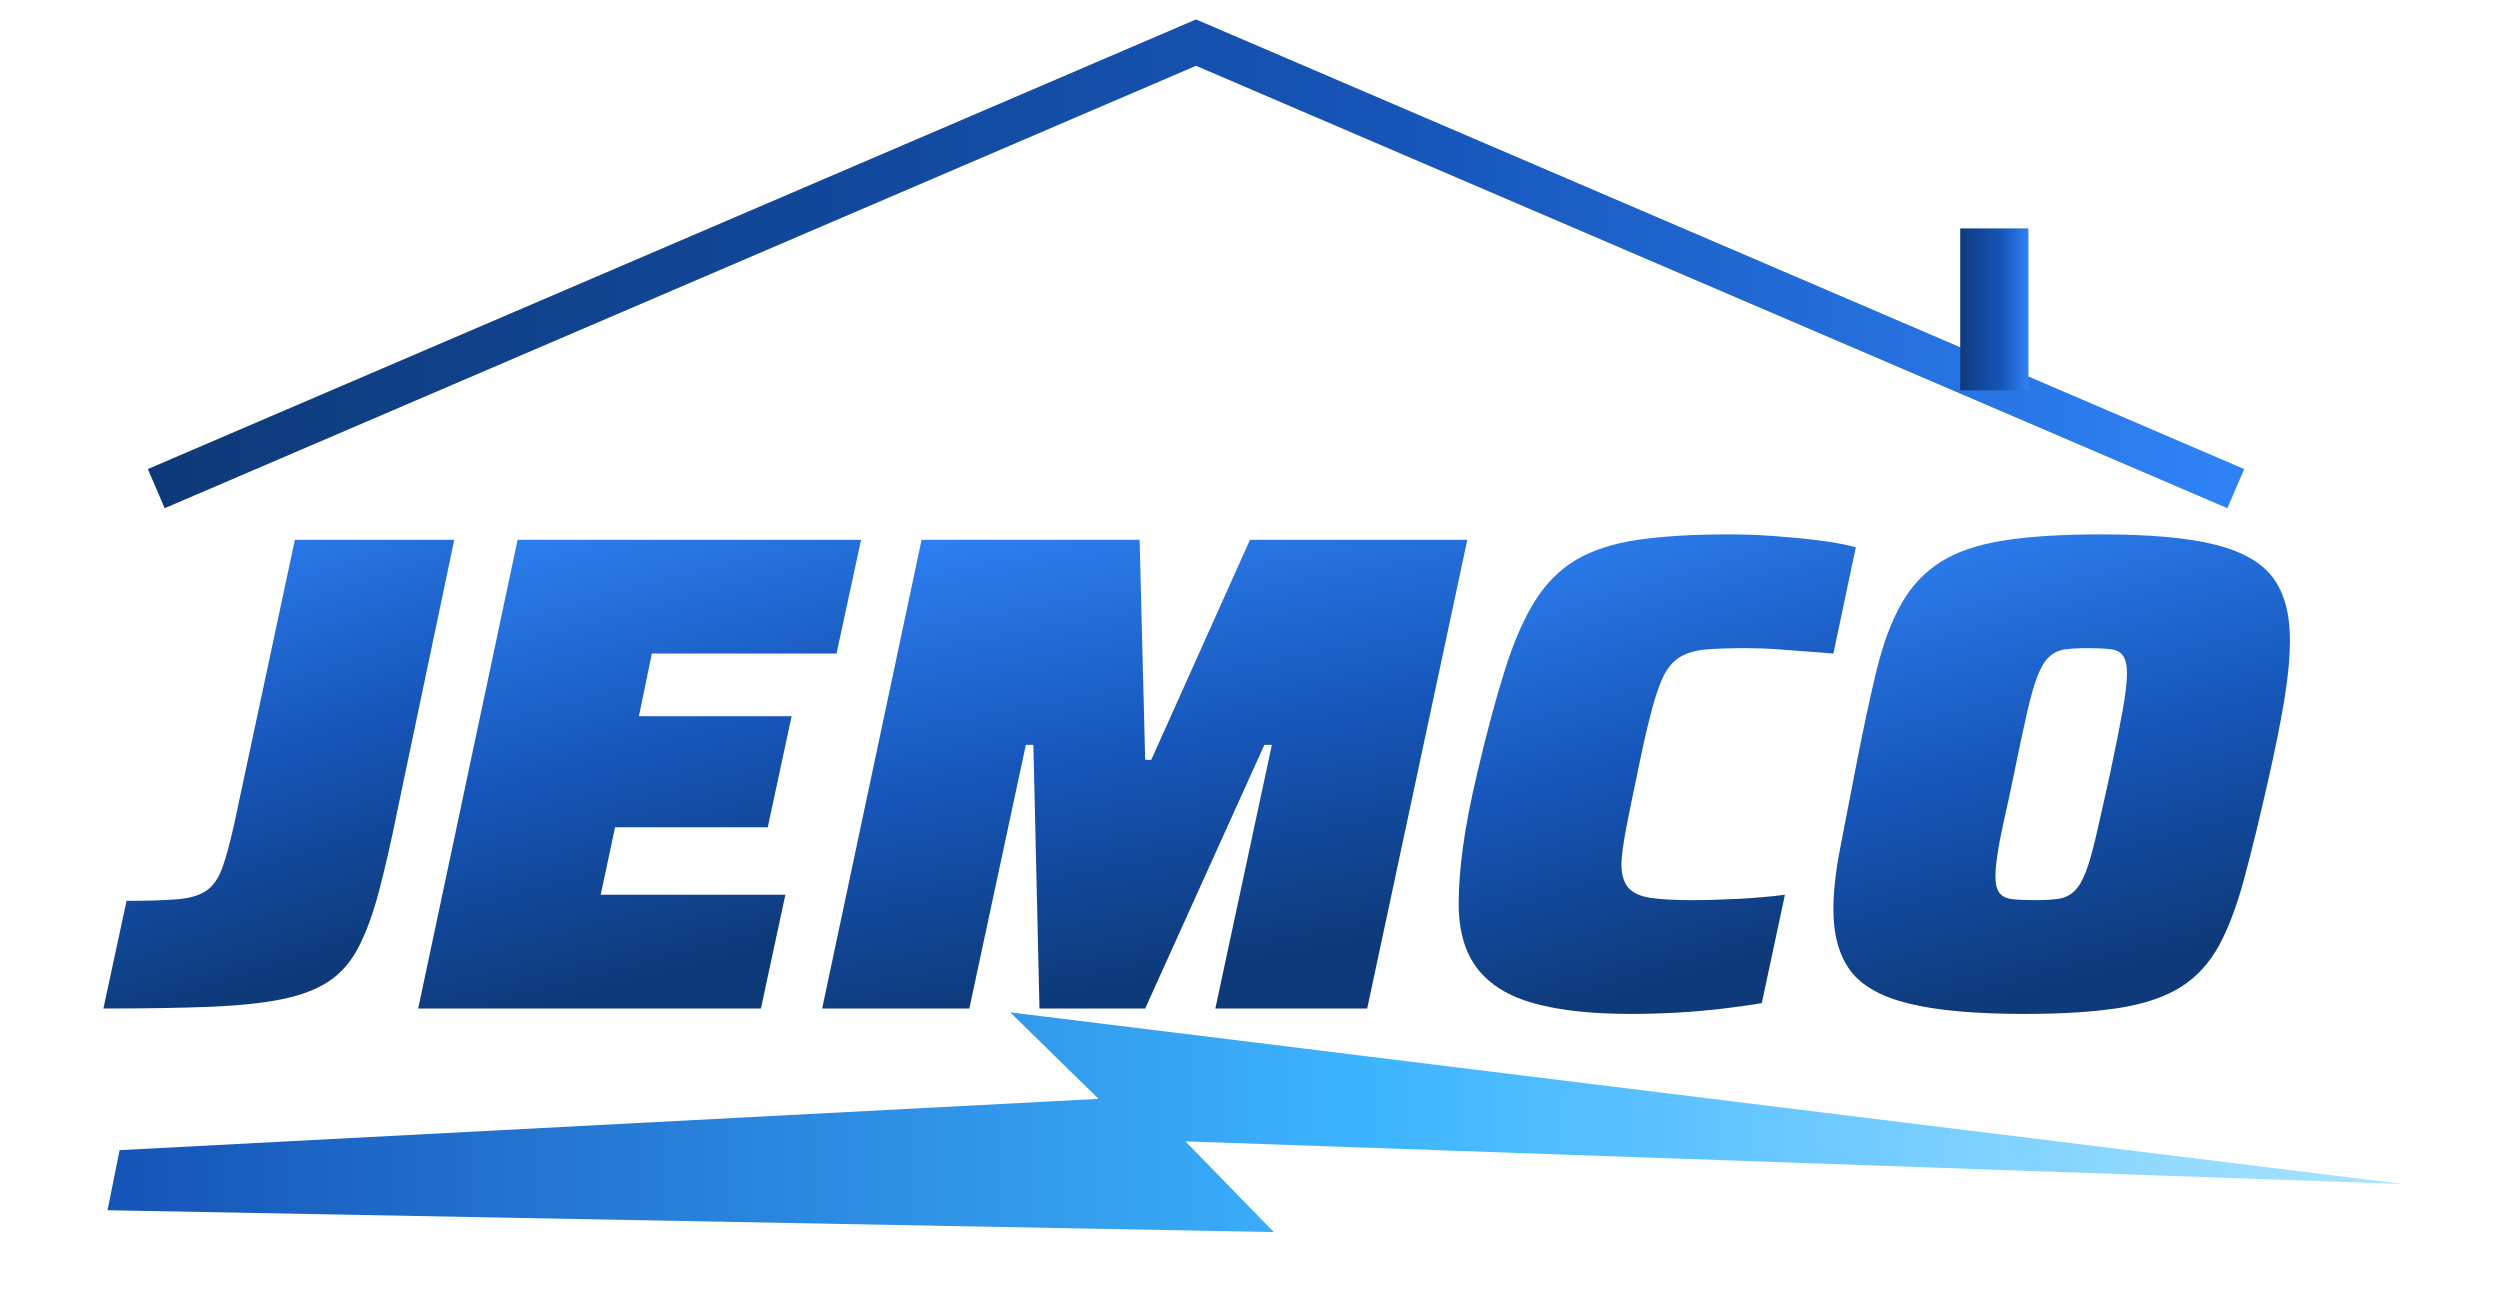
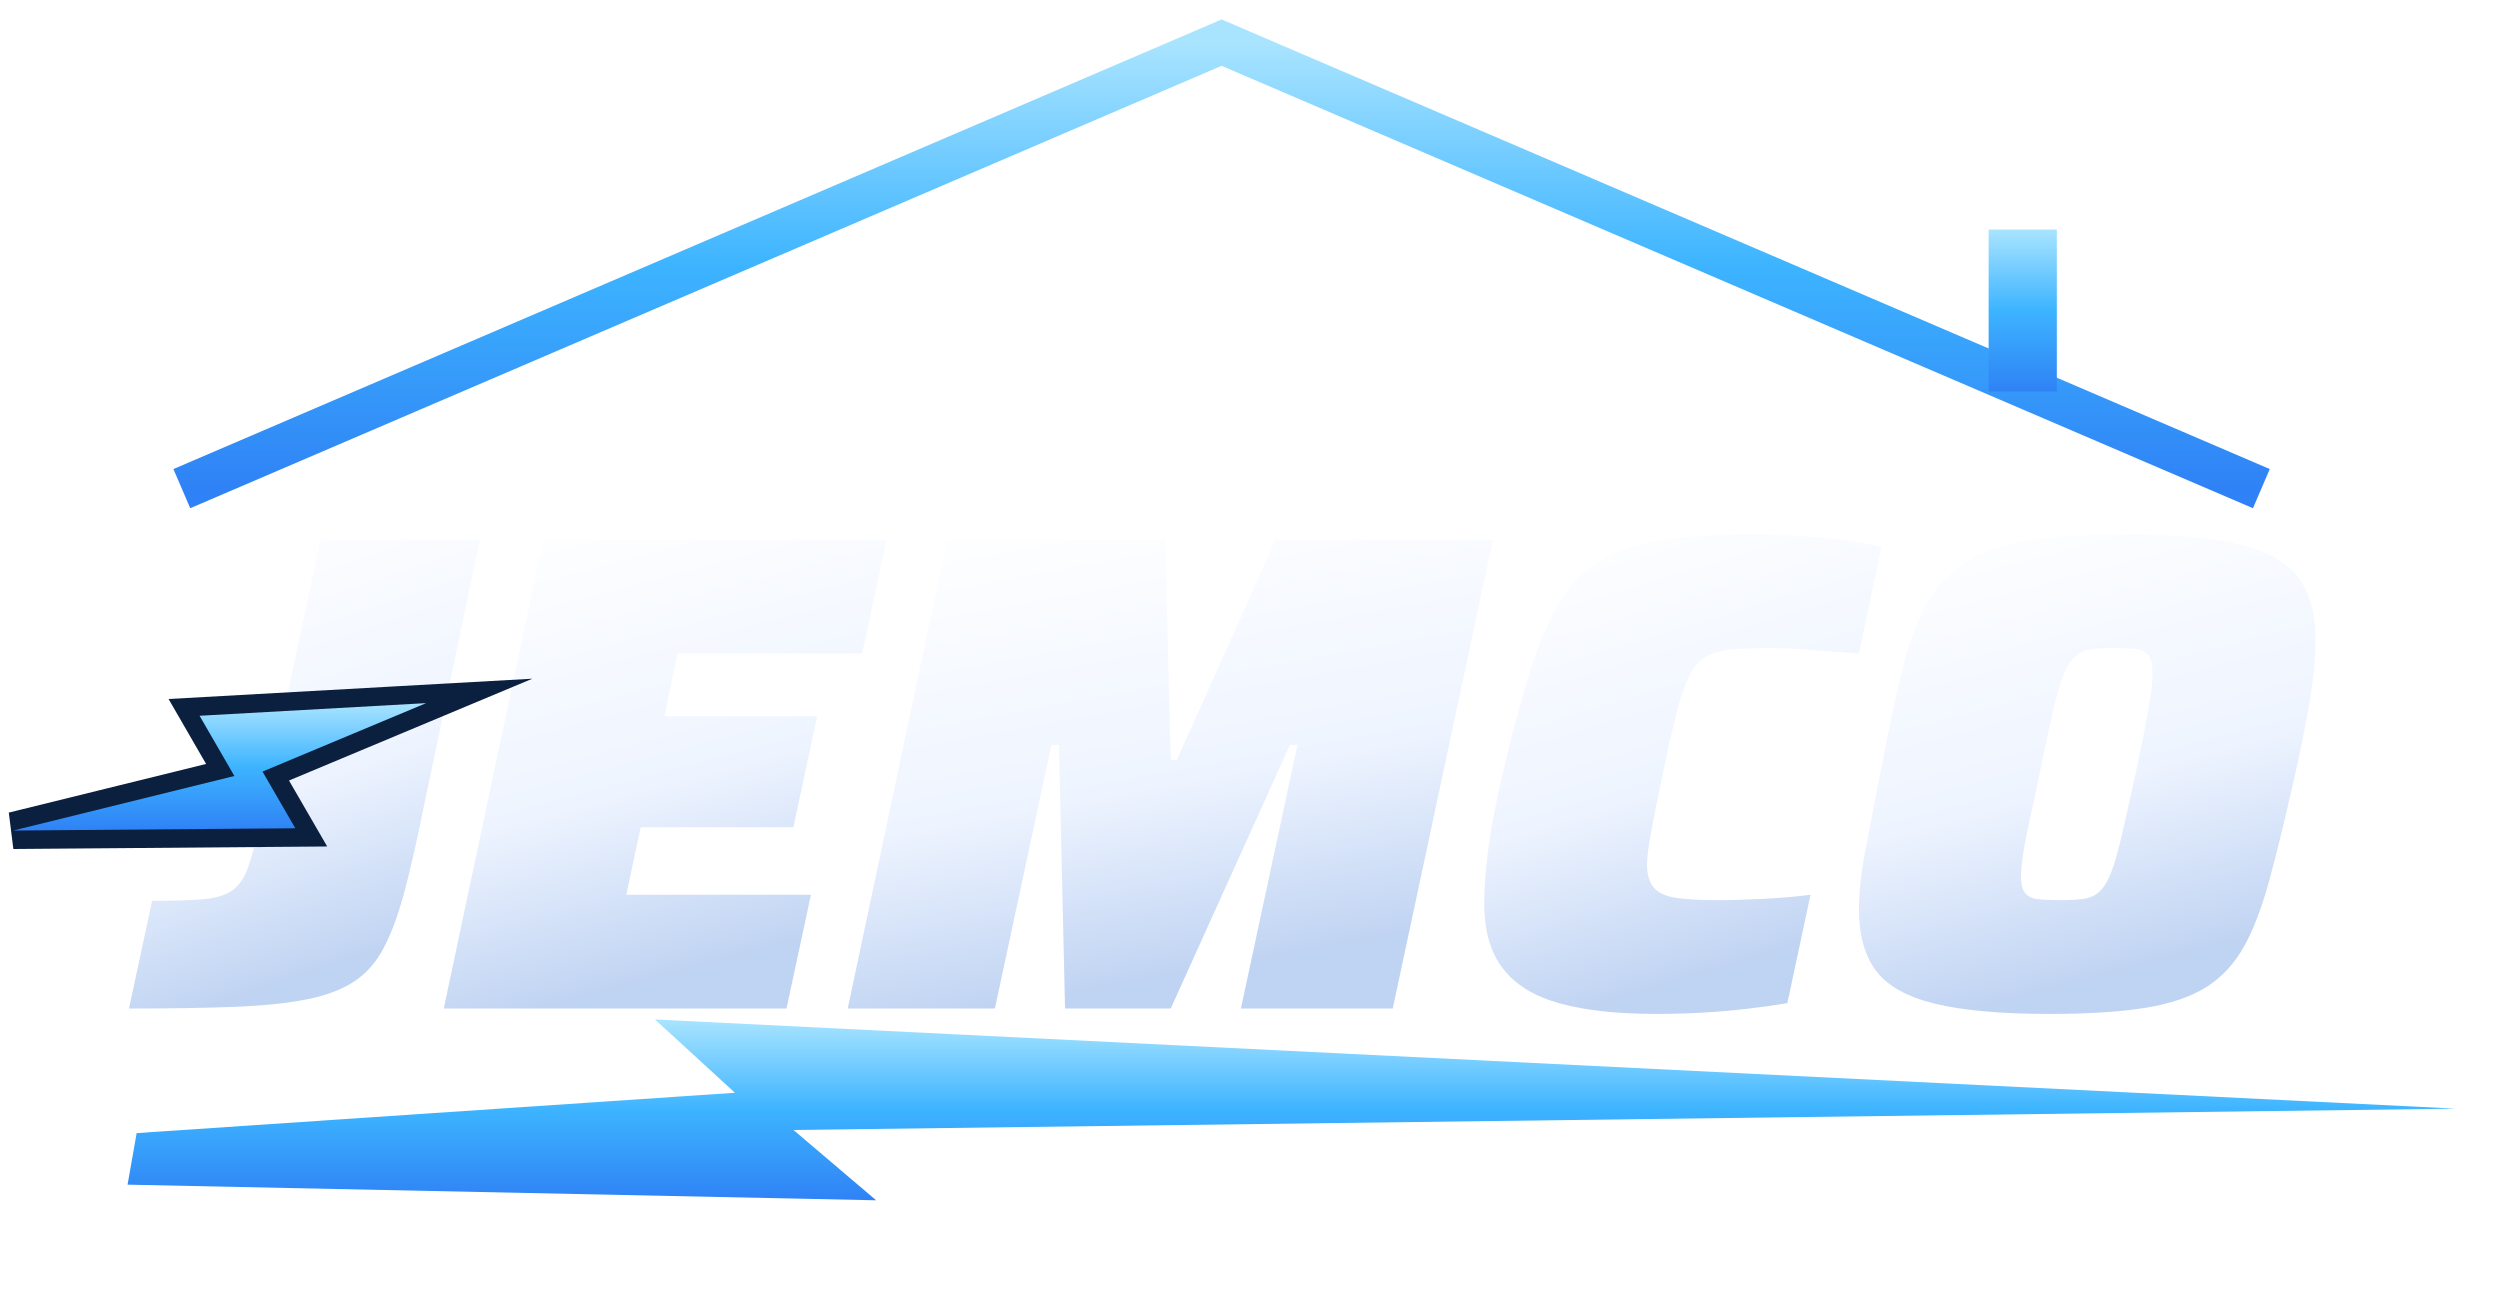
<svg xmlns="http://www.w3.org/2000/svg" viewBox="0 0 1760 920" width="1760" height="920" role="img" aria-labelledby="t">
  <defs>
    <linearGradient id="gLetter" x1="0" y1="0" x2="0.25" y2="1">
      <stop offset="0" stop-color="#2F82F5" />
      <stop offset="0.55" stop-color="#1655B8" />
      <stop offset="1" stop-color="#0E3A7A" />
+     </linearGradient>
+     <linearGradient id="gLetterW" x1="0" y1="0" x2="0.25" y2="1">
+       <stop offset="0" stop-color="#FFFFFF" />
+       <stop offset="0.6" stop-color="#EEF4FF" />
+       <stop offset="1" stop-color="#BFD3F2" />
    </linearGradient>
    <linearGradient id="gBolt" x1="0" y1="0" x2="1" y2="0">
      <stop offset="0" stop-color="#1655B8" />
      <stop offset="0.55" stop-color="#3DB4FF" />
      <stop offset="1" stop-color="#A9E4FF" />
    </linearGradient>
    <linearGradient id="gBoltV" x1="0" y1="0" x2="0" y2="1">
      <stop offset="0" stop-color="#A9E4FF" />
      <stop offset="0.5" stop-color="#3DB4FF" />
      <stop offset="1" stop-color="#2F82F5" />
    </linearGradient>
    <linearGradient id="gRoof" x1="0" y1="0" x2="1" y2="0">
      <stop offset="0" stop-color="#0E3A7A" />
      <stop offset="0.6" stop-color="#1655B8" />
      <stop offset="1" stop-color="#2F82F5" />
    </linearGradient>
  </defs>
  <g transform="translate(0 320)">
    <g id="mark">
-       <path d="M 110 24 L 842 -290 L 1574 24" fill="none" stroke="url(#gRoof)" stroke-width="30" stroke-linejoin="miter" stroke-linecap="butt" />
-       <rect x="1380" y="-159.2" width="48" height="114" fill="url(#gRoof)" />
-       <path transform="translate(76 540)" d="M 8.2 -50.3 L 697.4 -86.4 L 635.2 -147.3 L 1616.1 -26.4 L 758.5 -56.5 L 820.8 7.4 L -0.3 -8 Z" fill="url(#gBolt)" />
-       <path transform="translate(92 390)" d="M-19.2 0 -2.9 -75.8Q20.1 -75.8 33.6 -77Q47 -78.2 54 -83.5Q60.9 -88.7 64.8 -99.8Q68.6 -110.8 72.9 -130L115.6 -330H227.8L187.5 -138.1Q180.8 -105 174.6 -81.8Q168.4 -58.5 160.4 -43.2Q152.5 -27.8 139.6 -19.2Q126.6 -10.6 106.2 -6.5Q85.9 -2.4 55.4 -1.2Q24.9 0 -19.2 0Z" fill="url(#gLetter)" />
-       <path transform="translate(296.8 390)" d="M-2.4 0 67.6 -330H309.4L292.1 -249.9H162.1L153 -205.8H260.5L243.7 -127.6H136.2L126.1 -80.1H256.1L238.9 0Z" fill="url(#gLetter)" />
-       <path transform="translate(581.2 390)" d="M-2.4 0 67.6 -330H221.1L225 -175.1H229.3L298.8 -330H451.8L381.3 0H274.4L314.2 -185.6H308.9L225 0H150.6L146.3 -185.6H141L101.2 0Z" fill="url(#gLetter)" />
-       <path transform="translate(1012.5 390)" d="M135.3 3.8Q94.5 3.8 67.6 -3.6Q40.8 -11 27.6 -28.1Q14.4 -45.1 14.4 -73.9Q14.4 -91.6 17.5 -114.2Q20.6 -136.7 27.3 -165Q37.4 -208.2 46.8 -237.9Q56.1 -267.6 67.9 -286.6Q79.6 -305.5 97.1 -315.9Q114.6 -326.2 140.8 -330Q166.9 -333.8 204.8 -333.8Q220.2 -333.8 236.7 -332.6Q253.3 -331.4 268.4 -329.5Q283.5 -327.6 294 -324.7L278.2 -249.9Q259 -251.3 247 -252.3Q235 -253.3 228.1 -253.5Q221.1 -253.7 216.3 -253.7Q199.5 -253.7 188.5 -252.8Q177.5 -251.8 170.3 -247.5Q163.1 -243.2 158.5 -233.8Q154 -224.5 149.7 -207.7Q145.3 -190.9 140.1 -165Q135.3 -142.5 132.1 -125.7Q129 -108.9 129 -101.7Q129 -90.7 133.8 -85.1Q138.6 -79.6 149.4 -77.9Q160.2 -76.3 178.4 -76.3Q192.8 -76.3 211.3 -77.2Q229.8 -78.2 244.1 -80.1L227.8 -3.8Q216.8 -1.9 201 0Q185.1 1.9 168.1 2.9Q151.1 3.8 135.3 3.8Z" fill="url(#gLetter)" />
-       <path transform="translate(1276.3 390)" d="M148.7 3.8Q97.4 3.8 67.9 -3.4Q38.4 -10.6 26.4 -26.6Q14.4 -42.7 14.4 -70Q14.4 -88.3 19.2 -113Q24 -137.7 30.2 -169.8Q37.9 -209.6 44.8 -238.1Q51.8 -266.7 62.4 -285.2Q72.9 -303.6 89.9 -314.4Q107 -325.2 134.3 -329.5Q161.6 -333.8 202.9 -333.8Q254.2 -333.8 283 -326.6Q311.8 -319.4 323.8 -303.4Q335.8 -287.3 335.8 -259.5Q335.8 -240.8 331.7 -216.3Q327.6 -191.9 320.4 -160.2Q311.3 -119.9 303.6 -91.4Q295.9 -62.8 285.9 -44.4Q275.8 -25.9 259.3 -15.3Q242.7 -4.8 216.1 -0.5Q189.5 3.8 148.7 3.8ZM155.9 -76.3Q166 -76.3 172.7 -77.2Q179.4 -78.2 183.9 -82.5Q188.5 -86.8 192.1 -96.2Q195.7 -105.5 199.5 -122.3Q203.4 -139.1 209.1 -165Q214.9 -192.3 218 -209.6Q221.1 -226.9 221.1 -236Q221.1 -244.6 218.2 -248.5Q215.4 -252.3 209.4 -253Q203.4 -253.7 193.8 -253.7Q183.7 -253.7 177.2 -252.8Q170.8 -251.8 166.2 -247.5Q161.6 -243.2 158 -233.8Q154.4 -224.5 150.6 -207.7Q146.8 -190.9 141.5 -165Q137.7 -146.3 134.5 -132.4Q131.4 -118.5 130 -108.9Q128.5 -99.3 128.5 -93.1Q128.5 -84.9 131.4 -81.3Q134.3 -77.7 140.3 -77Q146.3 -76.3 155.9 -76.3Z" fill="url(#gLetter)" />
+       <path d="M 128 24 L 860 -290 L 1592 24" fill="none" stroke="url(#gBoltV)" stroke-width="30" stroke-linejoin="miter" stroke-linecap="butt" />
+       <rect x="1400" y="-158.4" width="48" height="114" fill="url(#gBoltV)" />
+       <path transform="translate(90 518)" d="M 6.2 -40.3 L 427.4 -68.7 L 371.1 -120.3 L 1639 -57.5 L 468.6 -42.5 L 526.8 7 L -0.2 -4 Z" fill="url(#gBoltV)" />
+       <path transform="translate(110 390)" d="M-19.2 0 -2.9 -75.8Q20.1 -75.8 33.6 -77Q47 -78.2 54 -83.5Q60.9 -88.7 64.8 -99.8Q68.6 -110.8 72.9 -130L115.6 -330H227.8L187.5 -138.1Q180.8 -105 174.6 -81.8Q168.4 -58.5 160.4 -43.2Q152.5 -27.8 139.6 -19.2Q126.6 -10.6 106.2 -6.5Q85.9 -2.4 55.4 -1.2Q24.9 0 -19.2 0Z" fill="url(#gLetterW)" />
+       <path transform="translate(314.8 390)" d="M-2.4 0 67.6 -330H309.4L292.1 -249.9H162.1L153 -205.8H260.5L243.7 -127.6H136.2L126.1 -80.1H256.1L238.9 0Z" fill="url(#gLetterW)" />
+       <path transform="translate(599.2 390)" d="M-2.4 0 67.6 -330H221.1L225 -175.1H229.3L298.8 -330H451.8L381.3 0H274.4L314.2 -185.6H308.9L225 0H150.6L146.3 -185.6H141L101.2 0Z" fill="url(#gLetterW)" />
+       <path transform="translate(1030.5 390)" d="M135.3 3.8Q94.5 3.8 67.6 -3.6Q40.8 -11 27.6 -28.1Q14.4 -45.1 14.4 -73.9Q14.4 -91.6 17.5 -114.2Q20.6 -136.7 27.3 -165Q37.4 -208.2 46.8 -237.9Q56.1 -267.6 67.9 -286.6Q79.6 -305.5 97.1 -315.9Q114.6 -326.2 140.8 -330Q166.9 -333.8 204.8 -333.8Q220.2 -333.8 236.7 -332.6Q253.3 -331.4 268.4 -329.5Q283.5 -327.6 294 -324.7L278.2 -249.9Q259 -251.3 247 -252.3Q235 -253.3 228.1 -253.5Q221.1 -253.7 216.3 -253.7Q199.5 -253.7 188.5 -252.8Q177.5 -251.8 170.3 -247.5Q163.1 -243.2 158.5 -233.8Q154 -224.5 149.7 -207.7Q145.3 -190.9 140.1 -165Q135.3 -142.5 132.1 -125.7Q129 -108.9 129 -101.7Q129 -90.7 133.8 -85.1Q138.6 -79.6 149.4 -77.9Q160.2 -76.3 178.4 -76.3Q192.8 -76.3 211.3 -77.2Q229.8 -78.2 244.1 -80.1L227.8 -3.8Q216.8 -1.9 201 0Q185.1 1.9 168.1 2.9Q151.1 3.8 135.3 3.8Z" fill="url(#gLetterW)" />
+       <path transform="translate(1294.3 390)" d="M148.7 3.8Q97.4 3.8 67.9 -3.4Q38.4 -10.6 26.4 -26.6Q14.4 -42.7 14.4 -70Q14.4 -88.3 19.2 -113Q24 -137.7 30.2 -169.8Q37.9 -209.6 44.8 -238.1Q51.8 -266.7 62.4 -285.2Q72.9 -303.6 89.9 -314.4Q107 -325.2 134.3 -329.5Q161.6 -333.8 202.9 -333.8Q254.2 -333.8 283 -326.6Q311.8 -319.4 323.8 -303.4Q335.8 -287.3 335.8 -259.5Q335.8 -240.8 331.7 -216.3Q327.6 -191.9 320.4 -160.2Q311.3 -119.9 303.6 -91.4Q295.9 -62.8 285.9 -44.4Q275.8 -25.9 259.3 -15.3Q242.7 -4.8 216.1 -0.5Q189.5 3.8 148.7 3.8ZM155.9 -76.3Q166 -76.3 172.7 -77.2Q179.4 -78.2 183.9 -82.5Q188.5 -86.8 192.1 -96.2Q195.7 -105.5 199.5 -122.3Q203.4 -139.1 209.1 -165Q214.9 -192.3 218 -209.6Q221.1 -226.9 221.1 -236Q221.1 -244.6 218.2 -248.5Q215.4 -252.3 209.4 -253Q203.4 -253.7 193.8 -253.7Q183.7 -253.7 177.2 -252.8Q170.8 -251.8 166.2 -247.5Q161.6 -243.2 158 -233.8Q154.4 -224.5 150.6 -207.7Q146.8 -190.9 141.5 -165Q137.7 -146.3 134.5 -132.4Q131.4 -118.5 130 -108.9Q128.5 -99.3 128.5 -93.1Q128.5 -84.9 131.4 -81.3Q134.3 -77.7 140.3 -77Q146.3 -76.3 155.9 -76.3Z" fill="url(#gLetterW)" />
+       <g>
+         <path d="M 300 175 L 140.5 183.9 L 165 226.3 L 9.3 264.7 L 207.9 263.1 L 184.8 223.2 Z" fill="#0B1F3F" stroke="#0B1F3F" stroke-width="26" stroke-linejoin="miter" stroke-miterlimit="8" />
+         <path d="M 300 175 L 140.5 183.9 L 165 226.3 L 9.3 264.7 L 207.9 263.1 L 184.8 223.2 Z" fill="url(#gBoltV)" />
+       </g>
    </g>
  </g>
</svg>
